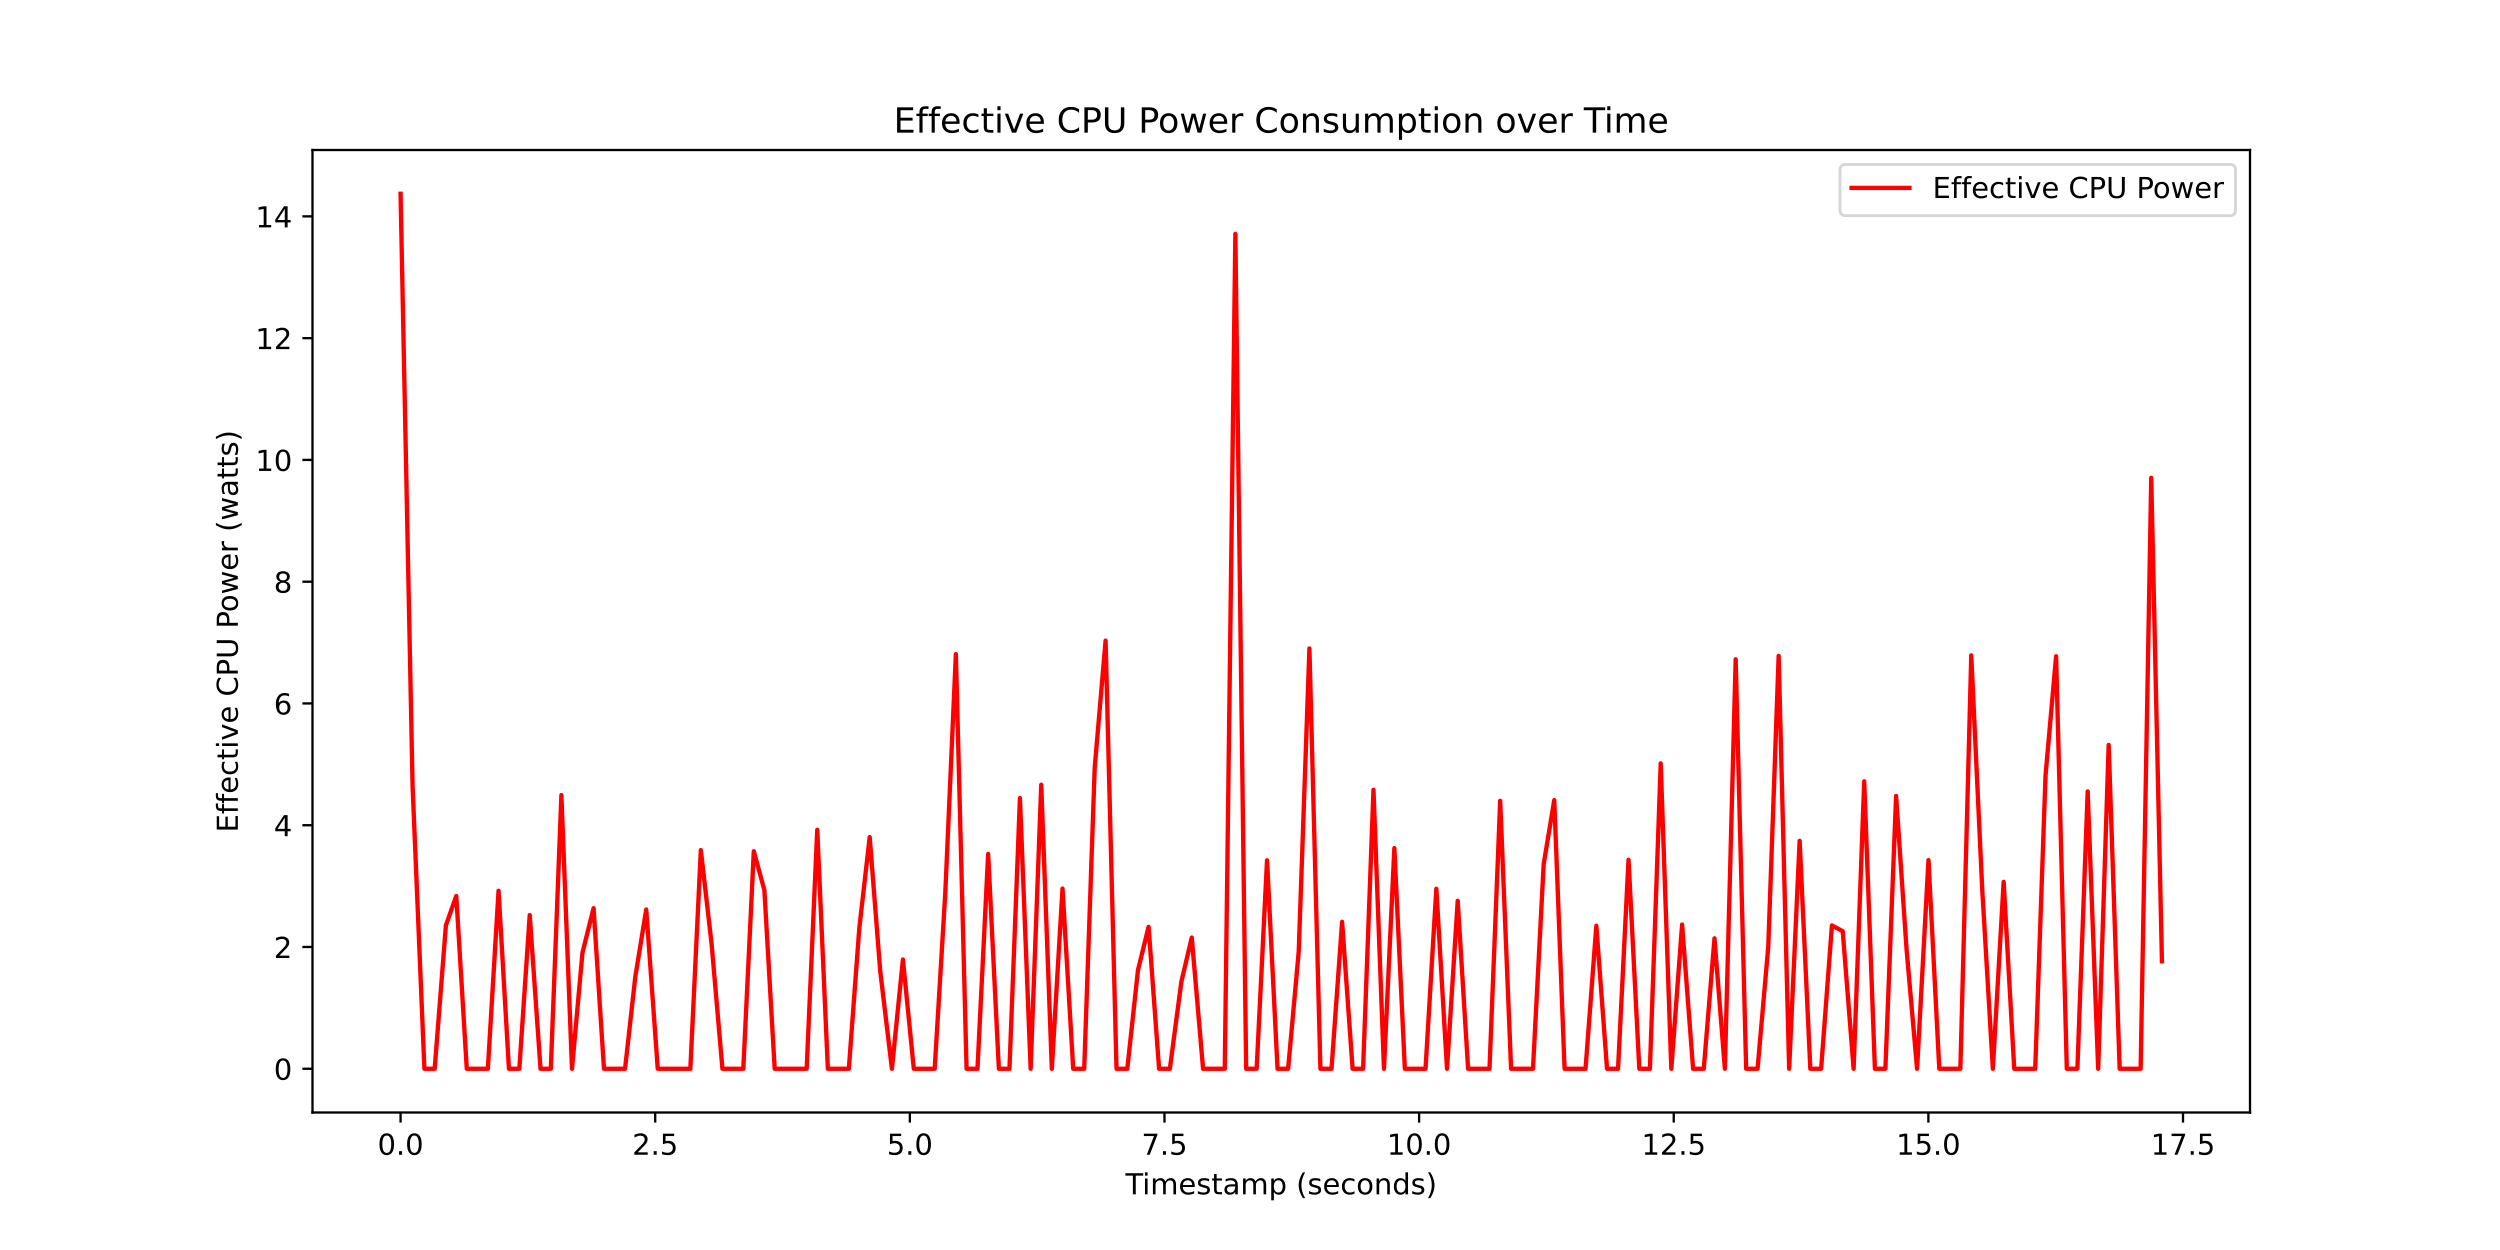
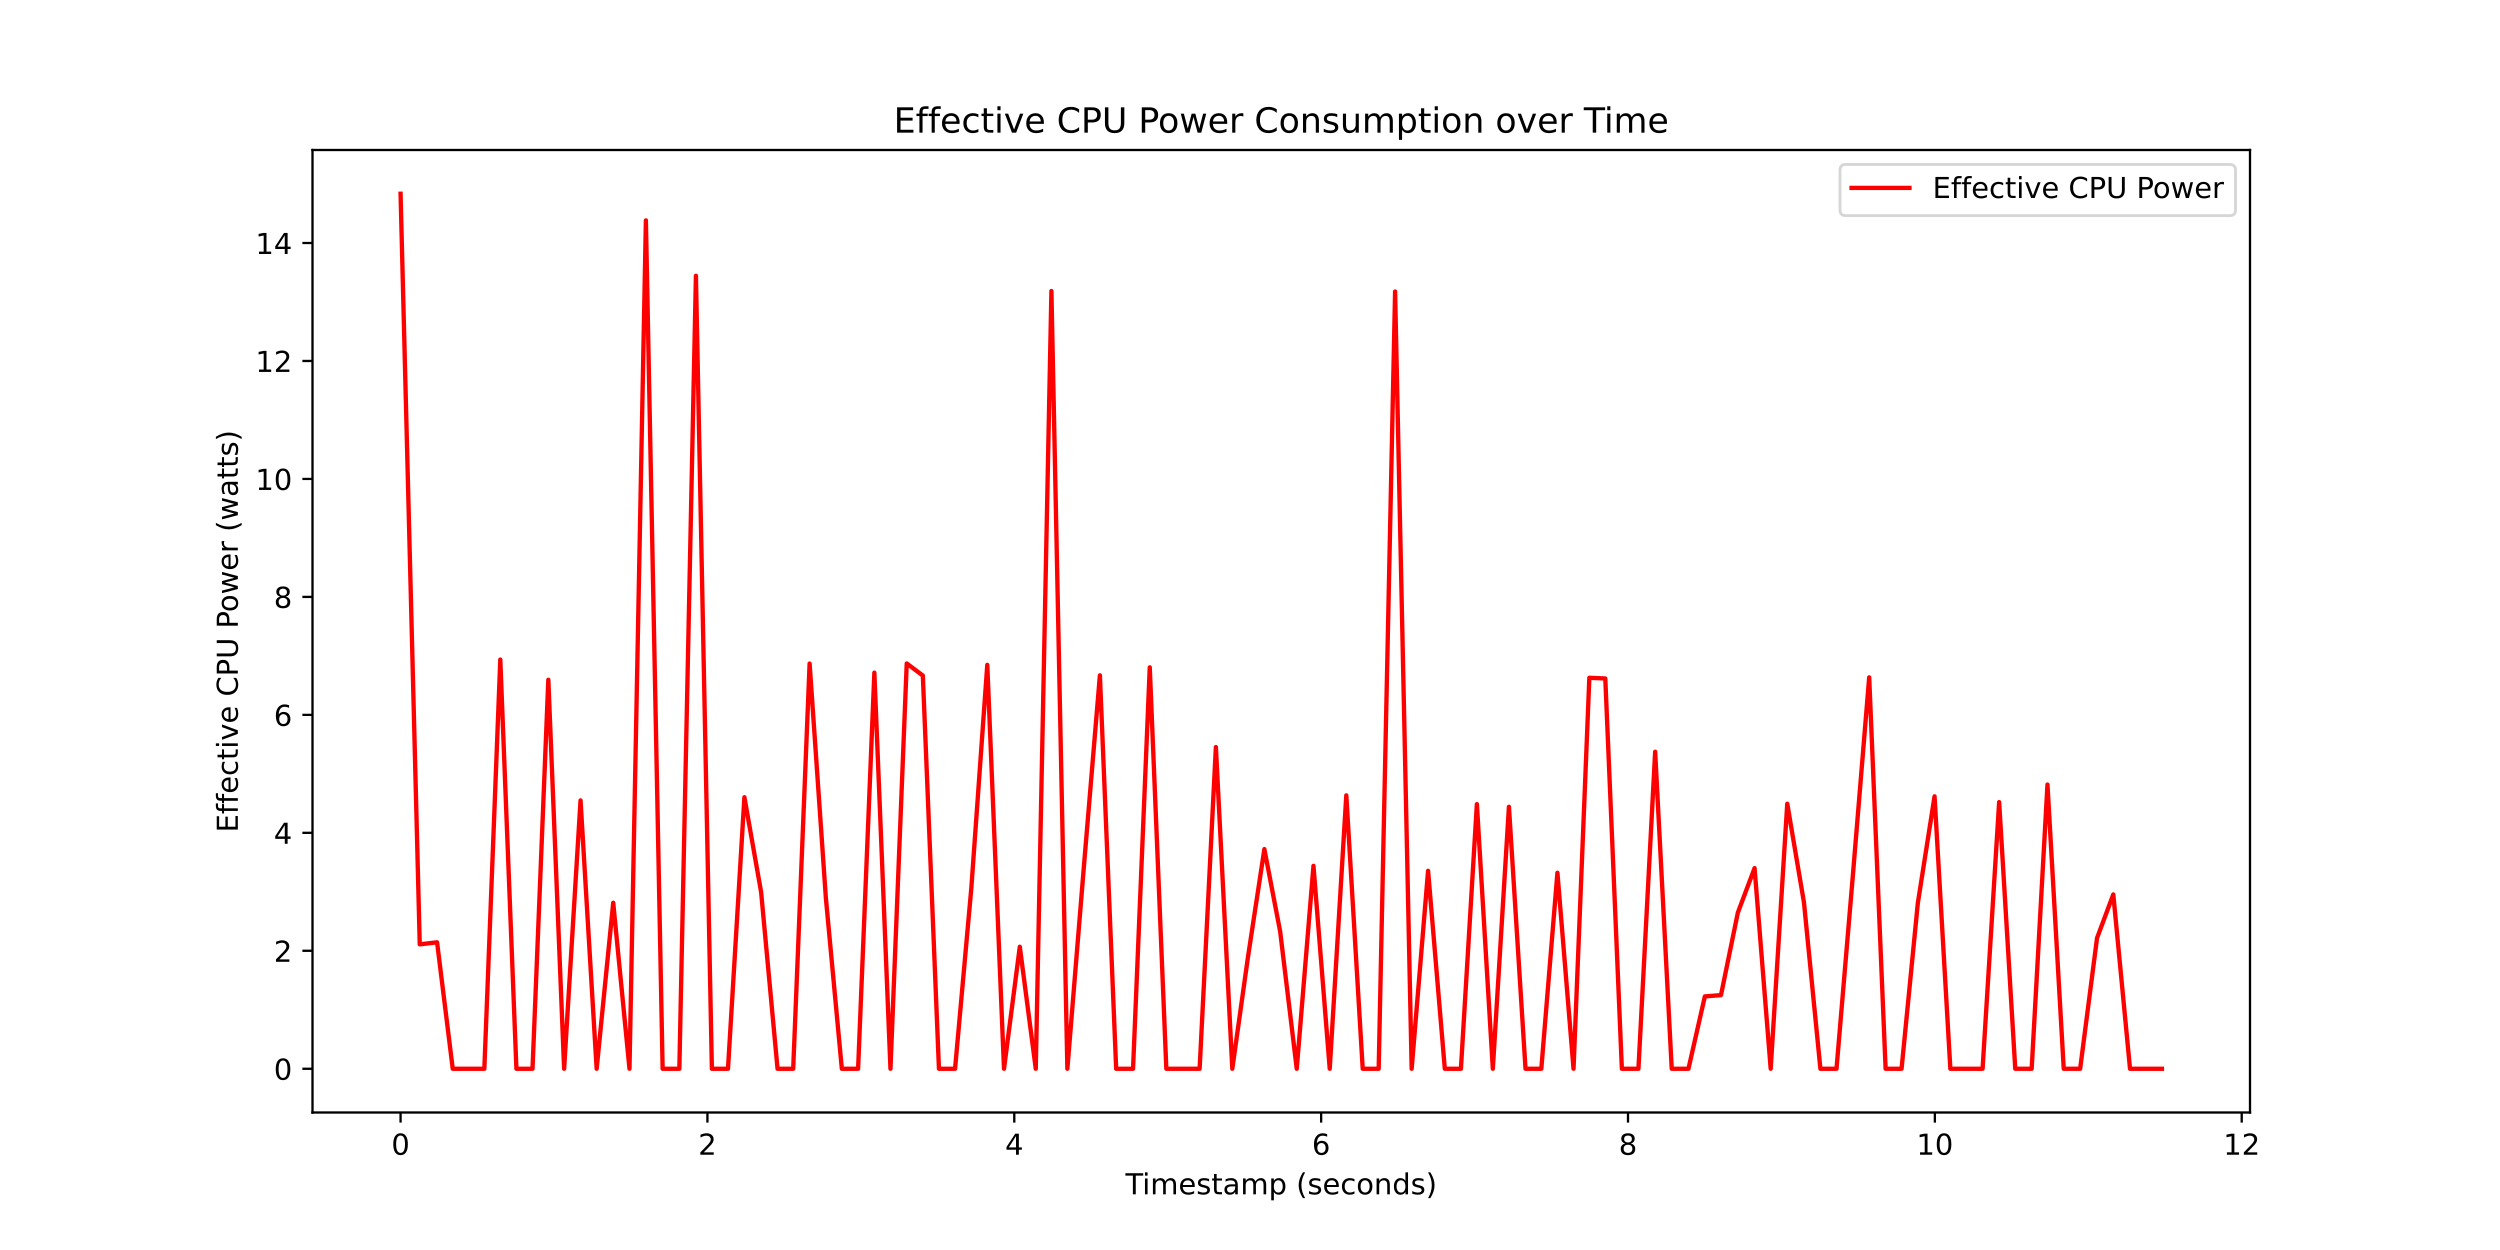
<svg xmlns="http://www.w3.org/2000/svg" xmlns:xlink="http://www.w3.org/1999/xlink" width="864pt" height="432pt" viewBox="0 0 864 432" version="1.1">
  <defs>
    <style type="text/css">*{stroke-linejoin: round; stroke-linecap: butt}</style>
  </defs>
  <g id="figure_1">
    <g id="patch_1">
      <path d="M 0 432  L 864 432  L 864 0  L 0 0  z " style="fill: #ffffff" />
    </g>
    <g id="axes_1">
      <g id="patch_2">
        <path d="M 108 384.48  L 777.6 384.48  L 777.6 51.84  L 108 51.84  z " style="fill: #ffffff" />
      </g>
      <g id="matplotlib.axis_1">
        <g id="xtick_1">
          <g id="line2d_1">
            <defs>
-               <path id="m47db7f6aa3" d="M 0 0  L 0 3.5  " style="stroke: #000000; stroke-width: 0.8" />
+               <path id="m5d34edf2f7" d="M 0 0  L 0 3.5  " style="stroke: #000000; stroke-width: 0.8" />
            </defs>
            <g>
-               <use xlink:href="#m47db7f6aa3" x="138.436" y="384.48" style="stroke: #000000; stroke-width: 0.8" />
+               <use xlink:href="#m5d34edf2f7" x="138.436" y="384.48" style="stroke: #000000; stroke-width: 0.8" />
            </g>
          </g>
          <g id="text_1">
-             <g transform="translate(130.4848 399.0784) scale(0.1 -0.1)">
+             <g transform="translate(135.2551 399.0784) scale(0.1 -0.1)">
              <defs>
                <path id="DejaVuSans-30" d="M 2034 4250  Q 1547 4250 1301 3770  Q 1056 3291 1056 2328  Q 1056 1369 1301 889  Q 1547 409 2034 409  Q 2525 409 2770 889  Q 3016 1369 3016 2328  Q 3016 3291 2770 3770  Q 2525 4250 2034 4250  z M 2034 4750  Q 2819 4750 3233 4129  Q 3647 3509 3647 2328  Q 3647 1150 3233 529  Q 2819 -91 2034 -91  Q 1250 -91 836 529  Q 422 1150 422 2328  Q 422 3509 836 4129  Q 1250 4750 2034 4750  z " transform="scale(0.015625)" />
-                 <path id="DejaVuSans-2e" d="M 684 794  L 1344 794  L 1344 0  L 684 0  L 684 794  z " transform="scale(0.015625)" />
              </defs>
              <use xlink:href="#DejaVuSans-30" />
-               <use xlink:href="#DejaVuSans-2e" x="63.623" />
-               <use xlink:href="#DejaVuSans-30" x="95.41" />
            </g>
          </g>
        </g>
        <g id="xtick_2">
          <g id="line2d_2">
            <g>
-               <use xlink:href="#m47db7f6aa3" x="226.438" y="384.48" style="stroke: #000000; stroke-width: 0.8" />
+               <use xlink:href="#m5d34edf2f7" x="244.486" y="384.48" style="stroke: #000000; stroke-width: 0.8" />
            </g>
          </g>
          <g id="text_2">
-             <g transform="translate(218.4868 399.0784) scale(0.1 -0.1)">
+             <g transform="translate(241.3052 399.0784) scale(0.1 -0.1)">
              <defs>
                <path id="DejaVuSans-32" d="M 1228 531  L 3431 531  L 3431 0  L 469 0  L 469 531  Q 828 903 1448 1529  Q 2069 2156 2228 2338  Q 2531 2678 2651 2914  Q 2772 3150 2772 3378  Q 2772 3750 2511 3984  Q 2250 4219 1831 4219  Q 1534 4219 1204 4116  Q 875 4013 500 3803  L 500 4441  Q 881 4594 1212 4672  Q 1544 4750 1819 4750  Q 2544 4750 2975 4387  Q 3406 4025 3406 3419  Q 3406 3131 3298 2873  Q 3191 2616 2906 2266  Q 2828 2175 2409 1742  Q 1991 1309 1228 531  z " transform="scale(0.015625)" />
-                 <path id="DejaVuSans-35" d="M 691 4666  L 3169 4666  L 3169 4134  L 1269 4134  L 1269 2991  Q 1406 3038 1543 3061  Q 1681 3084 1819 3084  Q 2600 3084 3056 2656  Q 3513 2228 3513 1497  Q 3513 744 3044 326  Q 2575 -91 1722 -91  Q 1428 -91 1123 -41  Q 819 9 494 109  L 494 744  Q 775 591 1075 516  Q 1375 441 1709 441  Q 2250 441 2565 725  Q 2881 1009 2881 1497  Q 2881 1984 2565 2268  Q 2250 2553 1709 2553  Q 1456 2553 1204 2497  Q 953 2441 691 2322  L 691 4666  z " transform="scale(0.015625)" />
              </defs>
              <use xlink:href="#DejaVuSans-32" />
-               <use xlink:href="#DejaVuSans-2e" x="63.623" />
-               <use xlink:href="#DejaVuSans-35" x="95.41" />
            </g>
          </g>
        </g>
        <g id="xtick_3">
          <g id="line2d_3">
            <g>
-               <use xlink:href="#m47db7f6aa3" x="314.44" y="384.48" style="stroke: #000000; stroke-width: 0.8" />
+               <use xlink:href="#m5d34edf2f7" x="350.536" y="384.48" style="stroke: #000000; stroke-width: 0.8" />
            </g>
          </g>
          <g id="text_3">
-             <g transform="translate(306.4888 399.0784) scale(0.1 -0.1)">
-               <use xlink:href="#DejaVuSans-35" />
-               <use xlink:href="#DejaVuSans-2e" x="63.623" />
-               <use xlink:href="#DejaVuSans-30" x="95.41" />
+             <g transform="translate(347.3552 399.0784) scale(0.1 -0.1)">
+               <defs>
+                 <path id="DejaVuSans-34" d="M 2419 4116  L 825 1625  L 2419 1625  L 2419 4116  z M 2253 4666  L 3047 4666  L 3047 1625  L 3713 1625  L 3713 1100  L 3047 1100  L 3047 0  L 2419 0  L 2419 1100  L 313 1100  L 313 1709  L 2253 4666  z " transform="scale(0.015625)" />
+               </defs>
+               <use xlink:href="#DejaVuSans-34" />
            </g>
          </g>
        </g>
        <g id="xtick_4">
          <g id="line2d_4">
            <g>
-               <use xlink:href="#m47db7f6aa3" x="402.442" y="384.48" style="stroke: #000000; stroke-width: 0.8" />
+               <use xlink:href="#m5d34edf2f7" x="456.587" y="384.48" style="stroke: #000000; stroke-width: 0.8" />
            </g>
          </g>
          <g id="text_4">
-             <g transform="translate(394.4907 399.0784) scale(0.1 -0.1)">
-               <defs>
-                 <path id="DejaVuSans-37" d="M 525 4666  L 3525 4666  L 3525 4397  L 1831 0  L 1172 0  L 2766 4134  L 525 4134  L 525 4666  z " transform="scale(0.015625)" />
-               </defs>
-               <use xlink:href="#DejaVuSans-37" />
-               <use xlink:href="#DejaVuSans-2e" x="63.623" />
-               <use xlink:href="#DejaVuSans-35" x="95.41" />
+             <g transform="translate(453.4053 399.0784) scale(0.1 -0.1)">
+               <defs>
+                 <path id="DejaVuSans-36" d="M 2113 2584  Q 1688 2584 1439 2293  Q 1191 2003 1191 1497  Q 1191 994 1439 701  Q 1688 409 2113 409  Q 2538 409 2786 701  Q 3034 994 3034 1497  Q 3034 2003 2786 2293  Q 2538 2584 2113 2584  z M 3366 4563  L 3366 3988  Q 3128 4100 2886 4159  Q 2644 4219 2406 4219  Q 1781 4219 1451 3797  Q 1122 3375 1075 2522  Q 1259 2794 1537 2939  Q 1816 3084 2150 3084  Q 2853 3084 3261 2657  Q 3669 2231 3669 1497  Q 3669 778 3244 343  Q 2819 -91 2113 -91  Q 1303 -91 875 529  Q 447 1150 447 2328  Q 447 3434 972 4092  Q 1497 4750 2381 4750  Q 2619 4750 2861 4703  Q 3103 4656 3366 4563  z " transform="scale(0.015625)" />
+               </defs>
+               <use xlink:href="#DejaVuSans-36" />
            </g>
          </g>
        </g>
        <g id="xtick_5">
          <g id="line2d_5">
            <g>
-               <use xlink:href="#m47db7f6aa3" x="490.444" y="384.48" style="stroke: #000000; stroke-width: 0.8" />
+               <use xlink:href="#m5d34edf2f7" x="562.637" y="384.48" style="stroke: #000000; stroke-width: 0.8" />
            </g>
          </g>
          <g id="text_5">
-             <g transform="translate(479.3115 399.0784) scale(0.1 -0.1)">
+             <g transform="translate(559.4553 399.0784) scale(0.1 -0.1)">
+               <defs>
+                 <path id="DejaVuSans-38" d="M 2034 2216  Q 1584 2216 1326 1975  Q 1069 1734 1069 1313  Q 1069 891 1326 650  Q 1584 409 2034 409  Q 2484 409 2743 651  Q 3003 894 3003 1313  Q 3003 1734 2745 1975  Q 2488 2216 2034 2216  z M 1403 2484  Q 997 2584 770 2862  Q 544 3141 544 3541  Q 544 4100 942 4425  Q 1341 4750 2034 4750  Q 2731 4750 3128 4425  Q 3525 4100 3525 3541  Q 3525 3141 3298 2862  Q 3072 2584 2669 2484  Q 3125 2378 3379 2068  Q 3634 1759 3634 1313  Q 3634 634 3220 271  Q 2806 -91 2034 -91  Q 1263 -91 848 271  Q 434 634 434 1313  Q 434 1759 690 2068  Q 947 2378 1403 2484  z M 1172 3481  Q 1172 3119 1398 2916  Q 1625 2713 2034 2713  Q 2441 2713 2670 2916  Q 2900 3119 2900 3481  Q 2900 3844 2670 4047  Q 2441 4250 2034 4250  Q 1625 4250 1398 4047  Q 1172 3844 1172 3481  z " transform="scale(0.015625)" />
+               </defs>
+               <use xlink:href="#DejaVuSans-38" />
+             </g>
+           </g>
+         </g>
+         <g id="xtick_6">
+           <g id="line2d_6">
+             <g>
+               <use xlink:href="#m5d34edf2f7" x="668.687" y="384.48" style="stroke: #000000; stroke-width: 0.8" />
+             </g>
+           </g>
+           <g id="text_6">
+             <g transform="translate(662.3241 399.0784) scale(0.1 -0.1)">
              <defs>
                <path id="DejaVuSans-31" d="M 794 531  L 1825 531  L 1825 4091  L 703 3866  L 703 4441  L 1819 4666  L 2450 4666  L 2450 531  L 3481 531  L 3481 0  L 794 0  L 794 531  z " transform="scale(0.015625)" />
              </defs>
              <use xlink:href="#DejaVuSans-31" />
              <use xlink:href="#DejaVuSans-30" x="63.623" />
-               <use xlink:href="#DejaVuSans-2e" x="127.246" />
-               <use xlink:href="#DejaVuSans-30" x="159.033" />
-             </g>
-           </g>
-         </g>
-         <g id="xtick_6">
-           <g id="line2d_6">
-             <g>
-               <use xlink:href="#m47db7f6aa3" x="578.446" y="384.48" style="stroke: #000000; stroke-width: 0.8" />
-             </g>
-           </g>
-           <g id="text_6">
-             <g transform="translate(567.3134 399.0784) scale(0.1 -0.1)">
+             </g>
+           </g>
+         </g>
+         <g id="xtick_7">
+           <g id="line2d_7">
+             <g>
+               <use xlink:href="#m5d34edf2f7" x="774.737" y="384.48" style="stroke: #000000; stroke-width: 0.8" />
+             </g>
+           </g>
+           <g id="text_7">
+             <g transform="translate(768.3741 399.0784) scale(0.1 -0.1)">
              <use xlink:href="#DejaVuSans-31" />
              <use xlink:href="#DejaVuSans-32" x="63.623" />
-               <use xlink:href="#DejaVuSans-2e" x="127.246" />
-               <use xlink:href="#DejaVuSans-35" x="159.033" />
-             </g>
-           </g>
-         </g>
-         <g id="xtick_7">
-           <g id="line2d_7">
-             <g>
-               <use xlink:href="#m47db7f6aa3" x="666.448" y="384.48" style="stroke: #000000; stroke-width: 0.8" />
-             </g>
-           </g>
-           <g id="text_7">
-             <g transform="translate(655.3154 399.0784) scale(0.1 -0.1)">
-               <use xlink:href="#DejaVuSans-31" />
-               <use xlink:href="#DejaVuSans-35" x="63.623" />
-               <use xlink:href="#DejaVuSans-2e" x="127.246" />
-               <use xlink:href="#DejaVuSans-30" x="159.033" />
-             </g>
-           </g>
-         </g>
-         <g id="xtick_8">
-           <g id="line2d_8">
-             <g>
-               <use xlink:href="#m47db7f6aa3" x="754.45" y="384.48" style="stroke: #000000; stroke-width: 0.8" />
-             </g>
-           </g>
-           <g id="text_8">
-             <g transform="translate(743.3174 399.0784) scale(0.1 -0.1)">
-               <use xlink:href="#DejaVuSans-31" />
-               <use xlink:href="#DejaVuSans-37" x="63.623" />
-               <use xlink:href="#DejaVuSans-2e" x="127.246" />
-               <use xlink:href="#DejaVuSans-35" x="159.033" />
-             </g>
-           </g>
-         </g>
-         <g id="text_9">
+             </g>
+           </g>
+         </g>
+         <g id="text_8">
          <g transform="translate(388.9648 412.7566) scale(0.1 -0.1)">
            <defs>
              <path id="DejaVuSans-54" d="M -19 4666  L 3928 4666  L 3928 4134  L 2272 4134  L 2272 0  L 1638 0  L 1638 4134  L -19 4134  L -19 4666  z " transform="scale(0.015625)" />
              <path id="DejaVuSans-69" d="M 603 3500  L 1178 3500  L 1178 0  L 603 0  L 603 3500  z M 603 4863  L 1178 4863  L 1178 4134  L 603 4134  L 603 4863  z " transform="scale(0.015625)" />
              <path id="DejaVuSans-6d" d="M 3328 2828  Q 3544 3216 3844 3400  Q 4144 3584 4550 3584  Q 5097 3584 5394 3201  Q 5691 2819 5691 2113  L 5691 0  L 5113 0  L 5113 2094  Q 5113 2597 4934 2840  Q 4756 3084 4391 3084  Q 3944 3084 3684 2787  Q 3425 2491 3425 1978  L 3425 0  L 2847 0  L 2847 2094  Q 2847 2600 2669 2842  Q 2491 3084 2119 3084  Q 1678 3084 1418 2786  Q 1159 2488 1159 1978  L 1159 0  L 581 0  L 581 3500  L 1159 3500  L 1159 2956  Q 1356 3278 1631 3431  Q 1906 3584 2284 3584  Q 2666 3584 2933 3390  Q 3200 3197 3328 2828  z " transform="scale(0.015625)" />
              <path id="DejaVuSans-65" d="M 3597 1894  L 3597 1613  L 953 1613  Q 991 1019 1311 708  Q 1631 397 2203 397  Q 2534 397 2845 478  Q 3156 559 3463 722  L 3463 178  Q 3153 47 2828 -22  Q 2503 -91 2169 -91  Q 1331 -91 842 396  Q 353 884 353 1716  Q 353 2575 817 3079  Q 1281 3584 2069 3584  Q 2775 3584 3186 3129  Q 3597 2675 3597 1894  z M 3022 2063  Q 3016 2534 2758 2815  Q 2500 3097 2075 3097  Q 1594 3097 1305 2825  Q 1016 2553 972 2059  L 3022 2063  z " transform="scale(0.015625)" />
              <path id="DejaVuSans-73" d="M 2834 3397  L 2834 2853  Q 2591 2978 2328 3040  Q 2066 3103 1784 3103  Q 1356 3103 1142 2972  Q 928 2841 928 2578  Q 928 2378 1081 2264  Q 1234 2150 1697 2047  L 1894 2003  Q 2506 1872 2764 1633  Q 3022 1394 3022 966  Q 3022 478 2636 193  Q 2250 -91 1575 -91  Q 1294 -91 989 -36  Q 684 19 347 128  L 347 722  Q 666 556 975 473  Q 1284 391 1588 391  Q 1994 391 2212 530  Q 2431 669 2431 922  Q 2431 1156 2273 1281  Q 2116 1406 1581 1522  L 1381 1569  Q 847 1681 609 1914  Q 372 2147 372 2553  Q 372 3047 722 3315  Q 1072 3584 1716 3584  Q 2034 3584 2315 3537  Q 2597 3491 2834 3397  z " transform="scale(0.015625)" />
              <path id="DejaVuSans-74" d="M 1172 4494  L 1172 3500  L 2356 3500  L 2356 3053  L 1172 3053  L 1172 1153  Q 1172 725 1289 603  Q 1406 481 1766 481  L 2356 481  L 2356 0  L 1766 0  Q 1100 0 847 248  Q 594 497 594 1153  L 594 3053  L 172 3053  L 172 3500  L 594 3500  L 594 4494  L 1172 4494  z " transform="scale(0.015625)" />
              <path id="DejaVuSans-61" d="M 2194 1759  Q 1497 1759 1228 1600  Q 959 1441 959 1056  Q 959 750 1161 570  Q 1363 391 1709 391  Q 2188 391 2477 730  Q 2766 1069 2766 1631  L 2766 1759  L 2194 1759  z M 3341 1997  L 3341 0  L 2766 0  L 2766 531  Q 2569 213 2275 61  Q 1981 -91 1556 -91  Q 1019 -91 701 211  Q 384 513 384 1019  Q 384 1609 779 1909  Q 1175 2209 1959 2209  L 2766 2209  L 2766 2266  Q 2766 2663 2505 2880  Q 2244 3097 1772 3097  Q 1472 3097 1187 3025  Q 903 2953 641 2809  L 641 3341  Q 956 3463 1253 3523  Q 1550 3584 1831 3584  Q 2591 3584 2966 3190  Q 3341 2797 3341 1997  z " transform="scale(0.015625)" />
              <path id="DejaVuSans-70" d="M 1159 525  L 1159 -1331  L 581 -1331  L 581 3500  L 1159 3500  L 1159 2969  Q 1341 3281 1617 3432  Q 1894 3584 2278 3584  Q 2916 3584 3314 3078  Q 3713 2572 3713 1747  Q 3713 922 3314 415  Q 2916 -91 2278 -91  Q 1894 -91 1617 61  Q 1341 213 1159 525  z M 3116 1747  Q 3116 2381 2855 2742  Q 2594 3103 2138 3103  Q 1681 3103 1420 2742  Q 1159 2381 1159 1747  Q 1159 1113 1420 752  Q 1681 391 2138 391  Q 2594 391 2855 752  Q 3116 1113 3116 1747  z " transform="scale(0.015625)" />
              <path id="DejaVuSans-20" transform="scale(0.015625)" />
              <path id="DejaVuSans-28" d="M 1984 4856  Q 1566 4138 1362 3434  Q 1159 2731 1159 2009  Q 1159 1288 1364 580  Q 1569 -128 1984 -844  L 1484 -844  Q 1016 -109 783 600  Q 550 1309 550 2009  Q 550 2706 781 3412  Q 1013 4119 1484 4856  L 1984 4856  z " transform="scale(0.015625)" />
              <path id="DejaVuSans-63" d="M 3122 3366  L 3122 2828  Q 2878 2963 2633 3030  Q 2388 3097 2138 3097  Q 1578 3097 1268 2742  Q 959 2388 959 1747  Q 959 1106 1268 751  Q 1578 397 2138 397  Q 2388 397 2633 464  Q 2878 531 3122 666  L 3122 134  Q 2881 22 2623 -34  Q 2366 -91 2075 -91  Q 1284 -91 818 406  Q 353 903 353 1747  Q 353 2603 823 3093  Q 1294 3584 2113 3584  Q 2378 3584 2631 3529  Q 2884 3475 3122 3366  z " transform="scale(0.015625)" />
              <path id="DejaVuSans-6f" d="M 1959 3097  Q 1497 3097 1228 2736  Q 959 2375 959 1747  Q 959 1119 1226 758  Q 1494 397 1959 397  Q 2419 397 2687 759  Q 2956 1122 2956 1747  Q 2956 2369 2687 2733  Q 2419 3097 1959 3097  z M 1959 3584  Q 2709 3584 3137 3096  Q 3566 2609 3566 1747  Q 3566 888 3137 398  Q 2709 -91 1959 -91  Q 1206 -91 779 398  Q 353 888 353 1747  Q 353 2609 779 3096  Q 1206 3584 1959 3584  z " transform="scale(0.015625)" />
              <path id="DejaVuSans-6e" d="M 3513 2113  L 3513 0  L 2938 0  L 2938 2094  Q 2938 2591 2744 2837  Q 2550 3084 2163 3084  Q 1697 3084 1428 2787  Q 1159 2491 1159 1978  L 1159 0  L 581 0  L 581 3500  L 1159 3500  L 1159 2956  Q 1366 3272 1645 3428  Q 1925 3584 2291 3584  Q 2894 3584 3203 3211  Q 3513 2838 3513 2113  z " transform="scale(0.015625)" />
              <path id="DejaVuSans-64" d="M 2906 2969  L 2906 4863  L 3481 4863  L 3481 0  L 2906 0  L 2906 525  Q 2725 213 2448 61  Q 2172 -91 1784 -91  Q 1150 -91 751 415  Q 353 922 353 1747  Q 353 2572 751 3078  Q 1150 3584 1784 3584  Q 2172 3584 2448 3432  Q 2725 3281 2906 2969  z M 947 1747  Q 947 1113 1208 752  Q 1469 391 1925 391  Q 2381 391 2643 752  Q 2906 1113 2906 1747  Q 2906 2381 2643 2742  Q 2381 3103 1925 3103  Q 1469 3103 1208 2742  Q 947 2381 947 1747  z " transform="scale(0.015625)" />
              <path id="DejaVuSans-29" d="M 513 4856  L 1013 4856  Q 1481 4119 1714 3412  Q 1947 2706 1947 2009  Q 1947 1309 1714 600  Q 1481 -109 1013 -844  L 513 -844  Q 928 -128 1133 580  Q 1338 1288 1338 2009  Q 1338 2731 1133 3434  Q 928 4138 513 4856  z " transform="scale(0.015625)" />
            </defs>
            <use xlink:href="#DejaVuSans-54" />
            <use xlink:href="#DejaVuSans-69" x="57.959" />
            <use xlink:href="#DejaVuSans-6d" x="85.742" />
            <use xlink:href="#DejaVuSans-65" x="183.154" />
            <use xlink:href="#DejaVuSans-73" x="244.678" />
            <use xlink:href="#DejaVuSans-74" x="296.777" />
            <use xlink:href="#DejaVuSans-61" x="335.986" />
            <use xlink:href="#DejaVuSans-6d" x="397.266" />
            <use xlink:href="#DejaVuSans-70" x="494.678" />
            <use xlink:href="#DejaVuSans-20" x="558.154" />
            <use xlink:href="#DejaVuSans-28" x="589.941" />
            <use xlink:href="#DejaVuSans-73" x="628.955" />
            <use xlink:href="#DejaVuSans-65" x="681.055" />
            <use xlink:href="#DejaVuSans-63" x="742.578" />
            <use xlink:href="#DejaVuSans-6f" x="797.559" />
            <use xlink:href="#DejaVuSans-6e" x="858.74" />
            <use xlink:href="#DejaVuSans-64" x="922.119" />
            <use xlink:href="#DejaVuSans-73" x="985.596" />
            <use xlink:href="#DejaVuSans-29" x="1037.695" />
          </g>
        </g>
      </g>
      <g id="matplotlib.axis_2">
        <g id="ytick_1">
-           <g id="line2d_9">
+           <g id="line2d_8">
            <defs>
-               <path id="m564cfe97f4" d="M 0 0  L -3.5 0  " style="stroke: #000000; stroke-width: 0.8" />
+               <path id="m0825462bb0" d="M 0 0  L -3.5 0  " style="stroke: #000000; stroke-width: 0.8" />
            </defs>
            <g>
-               <use xlink:href="#m564cfe97f4" x="108" y="369.36" style="stroke: #000000; stroke-width: 0.8" />
-             </g>
-           </g>
-           <g id="text_10">
+               <use xlink:href="#m0825462bb0" x="108" y="369.36" style="stroke: #000000; stroke-width: 0.8" />
+             </g>
+           </g>
+           <g id="text_9">
            <g transform="translate(94.6375 373.1592) scale(0.1 -0.1)">
              <use xlink:href="#DejaVuSans-30" />
            </g>
          </g>
        </g>
        <g id="ytick_2">
+           <g id="line2d_9">
+             <g>
+               <use xlink:href="#m0825462bb0" x="108" y="328.592" style="stroke: #000000; stroke-width: 0.8" />
+             </g>
+           </g>
+           <g id="text_10">
+             <g transform="translate(94.6375 332.3912) scale(0.1 -0.1)">
+               <use xlink:href="#DejaVuSans-32" />
+             </g>
+           </g>
+         </g>
+         <g id="ytick_3">
          <g id="line2d_10">
            <g>
-               <use xlink:href="#m564cfe97f4" x="108" y="327.277" style="stroke: #000000; stroke-width: 0.8" />
+               <use xlink:href="#m0825462bb0" x="108" y="287.824" style="stroke: #000000; stroke-width: 0.8" />
            </g>
          </g>
          <g id="text_11">
-             <g transform="translate(94.6375 331.0765) scale(0.1 -0.1)">
-               <use xlink:href="#DejaVuSans-32" />
-             </g>
-           </g>
-         </g>
-         <g id="ytick_3">
+             <g transform="translate(94.6375 291.6232) scale(0.1 -0.1)">
+               <use xlink:href="#DejaVuSans-34" />
+             </g>
+           </g>
+         </g>
+         <g id="ytick_4">
          <g id="line2d_11">
            <g>
-               <use xlink:href="#m564cfe97f4" x="108" y="285.195" style="stroke: #000000; stroke-width: 0.8" />
+               <use xlink:href="#m0825462bb0" x="108" y="247.056" style="stroke: #000000; stroke-width: 0.8" />
            </g>
          </g>
          <g id="text_12">
-             <g transform="translate(94.6375 288.9938) scale(0.1 -0.1)">
-               <defs>
-                 <path id="DejaVuSans-34" d="M 2419 4116  L 825 1625  L 2419 1625  L 2419 4116  z M 2253 4666  L 3047 4666  L 3047 1625  L 3713 1625  L 3713 1100  L 3047 1100  L 3047 0  L 2419 0  L 2419 1100  L 313 1100  L 313 1709  L 2253 4666  z " transform="scale(0.015625)" />
-               </defs>
-               <use xlink:href="#DejaVuSans-34" />
-             </g>
-           </g>
-         </g>
-         <g id="ytick_4">
+             <g transform="translate(94.6375 250.8553) scale(0.1 -0.1)">
+               <use xlink:href="#DejaVuSans-36" />
+             </g>
+           </g>
+         </g>
+         <g id="ytick_5">
          <g id="line2d_12">
            <g>
-               <use xlink:href="#m564cfe97f4" x="108" y="243.112" style="stroke: #000000; stroke-width: 0.8" />
+               <use xlink:href="#m0825462bb0" x="108" y="206.288" style="stroke: #000000; stroke-width: 0.8" />
            </g>
          </g>
          <g id="text_13">
-             <g transform="translate(94.6375 246.9111) scale(0.1 -0.1)">
-               <defs>
-                 <path id="DejaVuSans-36" d="M 2113 2584  Q 1688 2584 1439 2293  Q 1191 2003 1191 1497  Q 1191 994 1439 701  Q 1688 409 2113 409  Q 2538 409 2786 701  Q 3034 994 3034 1497  Q 3034 2003 2786 2293  Q 2538 2584 2113 2584  z M 3366 4563  L 3366 3988  Q 3128 4100 2886 4159  Q 2644 4219 2406 4219  Q 1781 4219 1451 3797  Q 1122 3375 1075 2522  Q 1259 2794 1537 2939  Q 1816 3084 2150 3084  Q 2853 3084 3261 2657  Q 3669 2231 3669 1497  Q 3669 778 3244 343  Q 2819 -91 2113 -91  Q 1303 -91 875 529  Q 447 1150 447 2328  Q 447 3434 972 4092  Q 1497 4750 2381 4750  Q 2619 4750 2861 4703  Q 3103 4656 3366 4563  z " transform="scale(0.015625)" />
-               </defs>
-               <use xlink:href="#DejaVuSans-36" />
-             </g>
-           </g>
-         </g>
-         <g id="ytick_5">
+             <g transform="translate(94.6375 210.0873) scale(0.1 -0.1)">
+               <use xlink:href="#DejaVuSans-38" />
+             </g>
+           </g>
+         </g>
+         <g id="ytick_6">
          <g id="line2d_13">
            <g>
-               <use xlink:href="#m564cfe97f4" x="108" y="201.029" style="stroke: #000000; stroke-width: 0.8" />
+               <use xlink:href="#m0825462bb0" x="108" y="165.52" style="stroke: #000000; stroke-width: 0.8" />
            </g>
          </g>
          <g id="text_14">
-             <g transform="translate(94.6375 204.8284) scale(0.1 -0.1)">
-               <defs>
-                 <path id="DejaVuSans-38" d="M 2034 2216  Q 1584 2216 1326 1975  Q 1069 1734 1069 1313  Q 1069 891 1326 650  Q 1584 409 2034 409  Q 2484 409 2743 651  Q 3003 894 3003 1313  Q 3003 1734 2745 1975  Q 2488 2216 2034 2216  z M 1403 2484  Q 997 2584 770 2862  Q 544 3141 544 3541  Q 544 4100 942 4425  Q 1341 4750 2034 4750  Q 2731 4750 3128 4425  Q 3525 4100 3525 3541  Q 3525 3141 3298 2862  Q 3072 2584 2669 2484  Q 3125 2378 3379 2068  Q 3634 1759 3634 1313  Q 3634 634 3220 271  Q 2806 -91 2034 -91  Q 1263 -91 848 271  Q 434 634 434 1313  Q 434 1759 690 2068  Q 947 2378 1403 2484  z M 1172 3481  Q 1172 3119 1398 2916  Q 1625 2713 2034 2713  Q 2441 2713 2670 2916  Q 2900 3119 2900 3481  Q 2900 3844 2670 4047  Q 2441 4250 2034 4250  Q 1625 4250 1398 4047  Q 1172 3844 1172 3481  z " transform="scale(0.015625)" />
-               </defs>
-               <use xlink:href="#DejaVuSans-38" />
-             </g>
-           </g>
-         </g>
-         <g id="ytick_6">
-           <g id="line2d_14">
-             <g>
-               <use xlink:href="#m564cfe97f4" x="108" y="158.946" style="stroke: #000000; stroke-width: 0.8" />
-             </g>
-           </g>
-           <g id="text_15">
-             <g transform="translate(88.275 162.7456) scale(0.1 -0.1)">
+             <g transform="translate(88.275 169.3193) scale(0.1 -0.1)">
              <use xlink:href="#DejaVuSans-31" />
              <use xlink:href="#DejaVuSans-30" x="63.623" />
            </g>
          </g>
        </g>
        <g id="ytick_7">
-           <g id="line2d_15">
-             <g>
-               <use xlink:href="#m564cfe97f4" x="108" y="116.864" style="stroke: #000000; stroke-width: 0.8" />
-             </g>
-           </g>
-           <g id="text_16">
-             <g transform="translate(88.275 120.6629) scale(0.1 -0.1)">
+           <g id="line2d_14">
+             <g>
+               <use xlink:href="#m0825462bb0" x="108" y="124.752" style="stroke: #000000; stroke-width: 0.8" />
+             </g>
+           </g>
+           <g id="text_15">
+             <g transform="translate(88.275 128.5513) scale(0.1 -0.1)">
              <use xlink:href="#DejaVuSans-31" />
              <use xlink:href="#DejaVuSans-32" x="63.623" />
            </g>
          </g>
        </g>
        <g id="ytick_8">
-           <g id="line2d_16">
-             <g>
-               <use xlink:href="#m564cfe97f4" x="108" y="74.781" style="stroke: #000000; stroke-width: 0.8" />
-             </g>
-           </g>
-           <g id="text_17">
-             <g transform="translate(88.275 78.58022) scale(0.1 -0.1)">
+           <g id="line2d_15">
+             <g>
+               <use xlink:href="#m0825462bb0" x="108" y="83.984" style="stroke: #000000; stroke-width: 0.8" />
+             </g>
+           </g>
+           <g id="text_16">
+             <g transform="translate(88.275 87.7833) scale(0.1 -0.1)">
              <use xlink:href="#DejaVuSans-31" />
              <use xlink:href="#DejaVuSans-34" x="63.623" />
            </g>
          </g>
        </g>
-         <g id="text_18">
+         <g id="text_17">
          <g transform="translate(82.19531 287.6772) rotate(-90) scale(0.1 -0.1)">
            <defs>
              <path id="DejaVuSans-45" d="M 628 4666  L 3578 4666  L 3578 4134  L 1259 4134  L 1259 2753  L 3481 2753  L 3481 2222  L 1259 2222  L 1259 531  L 3634 531  L 3634 0  L 628 0  L 628 4666  z " transform="scale(0.015625)" />
              <path id="DejaVuSans-66" d="M 2375 4863  L 2375 4384  L 1825 4384  Q 1516 4384 1395 4259  Q 1275 4134 1275 3809  L 1275 3500  L 2222 3500  L 2222 3053  L 1275 3053  L 1275 0  L 697 0  L 697 3053  L 147 3053  L 147 3500  L 697 3500  L 697 3744  Q 697 4328 969 4595  Q 1241 4863 1831 4863  L 2375 4863  z " transform="scale(0.015625)" />
              <path id="DejaVuSans-76" d="M 191 3500  L 800 3500  L 1894 563  L 2988 3500  L 3597 3500  L 2284 0  L 1503 0  L 191 3500  z " transform="scale(0.015625)" />
              <path id="DejaVuSans-43" d="M 4122 4306  L 4122 3641  Q 3803 3938 3442 4084  Q 3081 4231 2675 4231  Q 1875 4231 1450 3742  Q 1025 3253 1025 2328  Q 1025 1406 1450 917  Q 1875 428 2675 428  Q 3081 428 3442 575  Q 3803 722 4122 1019  L 4122 359  Q 3791 134 3420 21  Q 3050 -91 2638 -91  Q 1578 -91 968 557  Q 359 1206 359 2328  Q 359 3453 968 4101  Q 1578 4750 2638 4750  Q 3056 4750 3426 4639  Q 3797 4528 4122 4306  z " transform="scale(0.015625)" />
              <path id="DejaVuSans-50" d="M 1259 4147  L 1259 2394  L 2053 2394  Q 2494 2394 2734 2622  Q 2975 2850 2975 3272  Q 2975 3691 2734 3919  Q 2494 4147 2053 4147  L 1259 4147  z M 628 4666  L 2053 4666  Q 2838 4666 3239 4311  Q 3641 3956 3641 3272  Q 3641 2581 3239 2228  Q 2838 1875 2053 1875  L 1259 1875  L 1259 0  L 628 0  L 628 4666  z " transform="scale(0.015625)" />
              <path id="DejaVuSans-55" d="M 556 4666  L 1191 4666  L 1191 1831  Q 1191 1081 1462 751  Q 1734 422 2344 422  Q 2950 422 3222 751  Q 3494 1081 3494 1831  L 3494 4666  L 4128 4666  L 4128 1753  Q 4128 841 3676 375  Q 3225 -91 2344 -91  Q 1459 -91 1007 375  Q 556 841 556 1753  L 556 4666  z " transform="scale(0.015625)" />
              <path id="DejaVuSans-77" d="M 269 3500  L 844 3500  L 1563 769  L 2278 3500  L 2956 3500  L 3675 769  L 4391 3500  L 4966 3500  L 4050 0  L 3372 0  L 2619 2869  L 1863 0  L 1184 0  L 269 3500  z " transform="scale(0.015625)" />
              <path id="DejaVuSans-72" d="M 2631 2963  Q 2534 3019 2420 3045  Q 2306 3072 2169 3072  Q 1681 3072 1420 2755  Q 1159 2438 1159 1844  L 1159 0  L 581 0  L 581 3500  L 1159 3500  L 1159 2956  Q 1341 3275 1631 3429  Q 1922 3584 2338 3584  Q 2397 3584 2469 3576  Q 2541 3569 2628 3553  L 2631 2963  z " transform="scale(0.015625)" />
            </defs>
            <use xlink:href="#DejaVuSans-45" />
            <use xlink:href="#DejaVuSans-66" x="63.184" />
            <use xlink:href="#DejaVuSans-66" x="98.389" />
            <use xlink:href="#DejaVuSans-65" x="133.594" />
            <use xlink:href="#DejaVuSans-63" x="195.117" />
            <use xlink:href="#DejaVuSans-74" x="250.098" />
            <use xlink:href="#DejaVuSans-69" x="289.307" />
            <use xlink:href="#DejaVuSans-76" x="317.09" />
            <use xlink:href="#DejaVuSans-65" x="376.27" />
            <use xlink:href="#DejaVuSans-20" x="437.793" />
            <use xlink:href="#DejaVuSans-43" x="469.58" />
            <use xlink:href="#DejaVuSans-50" x="539.404" />
            <use xlink:href="#DejaVuSans-55" x="599.707" />
            <use xlink:href="#DejaVuSans-20" x="672.9" />
            <use xlink:href="#DejaVuSans-50" x="704.688" />
            <use xlink:href="#DejaVuSans-6f" x="761.365" />
            <use xlink:href="#DejaVuSans-77" x="822.547" />
            <use xlink:href="#DejaVuSans-65" x="904.334" />
            <use xlink:href="#DejaVuSans-72" x="965.857" />
            <use xlink:href="#DejaVuSans-20" x="1006.971" />
            <use xlink:href="#DejaVuSans-28" x="1038.758" />
            <use xlink:href="#DejaVuSans-77" x="1077.771" />
            <use xlink:href="#DejaVuSans-61" x="1159.559" />
            <use xlink:href="#DejaVuSans-74" x="1220.838" />
            <use xlink:href="#DejaVuSans-74" x="1260.047" />
            <use xlink:href="#DejaVuSans-73" x="1299.256" />
            <use xlink:href="#DejaVuSans-29" x="1351.355" />
          </g>
        </g>
      </g>
-       <g id="line2d_17">
-         <path d="M 138.436 66.96  L 142.59 271.741  L 146.673 369.36  L 150.229 369.36  L 154.101 319.784  L 157.691 309.667  L 161.317 369.36  L 168.603 369.36  L 172.3 307.848  L 175.89 369.36  L 179.48 369.36  L 183.071 316.248  L 186.802 369.36  L 190.358 369.36  L 194.018 274.783  L 197.679 369.36  L 201.305 329.221  L 205.142 313.863  L 208.732 369.36  L 216.019 369.36  L 219.574 337.486  L 223.341 314.326  L 227.318 369.36  L 238.583 369.36  L 242.208 293.785  L 245.94 326.345  L 249.671 369.36  L 256.887 369.36  L 260.513 294.181  L 264.174 307.654  L 267.729 369.36  L 278.782 369.36  L 282.443 286.77  L 286.104 369.36  L 293.355 369.36  L 296.981 320.694  L 300.571 289.311  L 304.197 335.519  L 308.245 369.36  L 312.047 331.601  L 315.813 369.36  L 323.029 369.36  L 326.69 308.652  L 330.351 226.048  L 334.047 369.36  L 337.814 369.36  L 341.51 295.139  L 345.206 369.36  L 348.867 369.36  L 352.492 275.801  L 356.188 369.36  L 359.849 271.206  L 363.51 369.36  L 367.206 307.092  L 370.902 369.36  L 374.704 369.36  L 378.33 265.333  L 382.096 221.4  L 385.863 369.36  L 389.594 369.36  L 393.29 335.243  L 396.951 320.321  L 400.577 369.36  L 404.308 369.36  L 408.286 339.243  L 411.876 324.014  L 415.783 369.36  L 423.281 369.36  L 426.942 80.846  L 430.673 369.36  L 434.299 369.36  L 437.889 297.334  L 441.515 369.36  L 445.176 369.36  L 448.837 328.893  L 452.533 224.104  L 456.335 369.36  L 460.172 369.36  L 463.832 318.583  L 467.458 369.36  L 471.084 369.36  L 474.674 272.954  L 478.3 369.36  L 481.89 293.11  L 485.516 369.36  L 492.662 369.36  L 496.393 307.153  L 500.089 369.36  L 503.785 311.321  L 507.376 369.36  L 514.768 369.36  L 518.464 276.761  L 522.231 369.36  L 529.799 369.36  L 533.495 298.652  L 537.156 276.508  L 540.711 369.36  L 547.962 369.36  L 551.694 319.947  L 555.39 369.36  L 559.191 369.36  L 562.817 297.164  L 566.548 369.36  L 570.209 369.36  L 573.941 263.815  L 577.601 369.36  L 581.333 319.532  L 585.134 369.36  L 588.83 369.36  L 592.527 324.291  L 596.117 369.36  L 599.848 227.843  L 603.474 369.36  L 607.416 369.36  L 611.113 327.209  L 614.703 226.669  L 618.329 369.36  L 621.954 290.592  L 625.651 369.36  L 629.382 369.36  L 633.113 319.825  L 636.844 321.832  L 640.611 369.36  L 644.272 270.021  L 647.968 369.36  L 651.593 369.36  L 655.29 275.084  L 658.915 328.145  L 662.541 369.36  L 666.483 297.247  L 670.215 369.36  L 677.501 369.36  L 681.268 226.489  L 685.069 307.53  L 688.73 369.36  L 692.462 304.786  L 696.122 369.36  L 703.374 369.36  L 706.929 268.096  L 710.59 226.795  L 714.286 369.36  L 717.947 369.36  L 721.502 273.512  L 725.128 369.36  L 728.754 257.446  L 732.555 369.36  L 739.807 369.36  L 743.468 165.136  L 747.164 332.198  L 747.164 332.198  " clip-path="url(#p2263b4bc86)" style="fill: none; stroke: #ff0000; stroke-width: 1.5; stroke-linecap: square" />
+       <g id="line2d_16">
+         <path d="M 138.436 66.96  L 145.064 326.365  L 151.056 325.661  L 156.465 369.36  L 161.873 369.36  L 167.388 369.36  L 172.903 227.947  L 178.47 369.36  L 184.038 369.36  L 189.499 234.927  L 194.961 369.36  L 200.635 276.633  L 206.202 369.36  L 211.929 311.996  L 217.55 369.36  L 223.223 76.174  L 229.003 369.36  L 234.783 369.36  L 240.51 95.316  L 246.024 369.36  L 251.592 369.36  L 257.265 275.528  L 263.045 308.331  L 268.719 369.36  L 274.127 369.36  L 279.801 229.331  L 285.422 310.395  L 290.936 369.36  L 296.557 369.36  L 302.178 232.47  L 307.745 369.36  L 313.366 229.289  L 318.934 233.477  L 324.501 369.36  L 330.069 369.36  L 335.689 306.921  L 341.204 229.777  L 346.984 369.36  L 352.445 327.2  L 357.96 369.36  L 363.369 100.565  L 368.883 369.36  L 374.504 300.53  L 380.124 233.391  L 385.745 369.36  L 391.578 369.36  L 397.358 230.633  L 403.084 369.36  L 408.758 369.36  L 414.591 369.36  L 420.211 258.19  L 425.885 369.36  L 431.294 330.775  L 436.967 293.447  L 442.429 321.957  L 448.156 369.36  L 453.935 299.24  L 459.556 369.36  L 465.283 274.873  L 470.956 369.36  L 476.471 369.36  L 482.145 100.754  L 487.871 369.36  L 493.545 300.956  L 499.325 369.36  L 504.892 369.36  L 510.407 277.909  L 515.922 369.36  L 521.489 278.823  L 527.216 369.36  L 532.677 369.36  L 538.245 301.629  L 543.813 369.36  L 549.274 234.244  L 554.789 234.479  L 560.516 369.36  L 566.242 369.36  L 572.022 259.812  L 577.749 369.36  L 583.528 369.36  L 589.202 344.357  L 594.77 343.914  L 600.602 315.405  L 606.382 300.022  L 611.95 369.36  L 617.677 277.771  L 623.456 311.927  L 629.13 369.36  L 634.698 369.36  L 640.424 301.638  L 645.992 234.099  L 651.666 369.36  L 657.18 369.36  L 662.801 312.118  L 668.581 275.222  L 674.042 369.36  L 679.716 369.36  L 685.177 369.36  L 690.904 277.211  L 696.472 369.36  L 702.145 369.36  L 707.607 271.143  L 713.228 369.36  L 718.901 369.36  L 724.734 324.196  L 730.355 309.12  L 736.134 369.36  L 741.649 369.36  L 747.164 369.36  " clip-path="url(#p23af6c13e4)" style="fill: none; stroke: #ff0000; stroke-width: 1.5; stroke-linecap: square" />
      </g>
      <g id="patch_3">
        <path d="M 108 384.48  L 108 51.84  " style="fill: none; stroke: #000000; stroke-width: 0.8; stroke-linejoin: miter; stroke-linecap: square" />
      </g>
      <g id="patch_4">
        <path d="M 777.6 384.48  L 777.6 51.84  " style="fill: none; stroke: #000000; stroke-width: 0.8; stroke-linejoin: miter; stroke-linecap: square" />
      </g>
      <g id="patch_5">
        <path d="M 108 384.48  L 777.6 384.48  " style="fill: none; stroke: #000000; stroke-width: 0.8; stroke-linejoin: miter; stroke-linecap: square" />
      </g>
      <g id="patch_6">
        <path d="M 108 51.84  L 777.6 51.84  " style="fill: none; stroke: #000000; stroke-width: 0.8; stroke-linejoin: miter; stroke-linecap: square" />
      </g>
-       <g id="text_19">
+       <g id="text_18">
        <g transform="translate(308.8622 45.84) scale(0.12 -0.12)">
          <defs>
            <path id="DejaVuSans-75" d="M 544 1381  L 544 3500  L 1119 3500  L 1119 1403  Q 1119 906 1312 657  Q 1506 409 1894 409  Q 2359 409 2629 706  Q 2900 1003 2900 1516  L 2900 3500  L 3475 3500  L 3475 0  L 2900 0  L 2900 538  Q 2691 219 2414 64  Q 2138 -91 1772 -91  Q 1169 -91 856 284  Q 544 659 544 1381  z M 1991 3584  L 1991 3584  z " transform="scale(0.015625)" />
          </defs>
          <use xlink:href="#DejaVuSans-45" />
          <use xlink:href="#DejaVuSans-66" x="63.184" />
          <use xlink:href="#DejaVuSans-66" x="98.389" />
          <use xlink:href="#DejaVuSans-65" x="133.594" />
          <use xlink:href="#DejaVuSans-63" x="195.117" />
          <use xlink:href="#DejaVuSans-74" x="250.098" />
          <use xlink:href="#DejaVuSans-69" x="289.307" />
          <use xlink:href="#DejaVuSans-76" x="317.09" />
          <use xlink:href="#DejaVuSans-65" x="376.27" />
          <use xlink:href="#DejaVuSans-20" x="437.793" />
          <use xlink:href="#DejaVuSans-43" x="469.58" />
          <use xlink:href="#DejaVuSans-50" x="539.404" />
          <use xlink:href="#DejaVuSans-55" x="599.707" />
          <use xlink:href="#DejaVuSans-20" x="672.9" />
          <use xlink:href="#DejaVuSans-50" x="704.688" />
          <use xlink:href="#DejaVuSans-6f" x="761.365" />
          <use xlink:href="#DejaVuSans-77" x="822.547" />
          <use xlink:href="#DejaVuSans-65" x="904.334" />
          <use xlink:href="#DejaVuSans-72" x="965.857" />
          <use xlink:href="#DejaVuSans-20" x="1006.971" />
          <use xlink:href="#DejaVuSans-43" x="1038.758" />
          <use xlink:href="#DejaVuSans-6f" x="1108.582" />
          <use xlink:href="#DejaVuSans-6e" x="1169.764" />
          <use xlink:href="#DejaVuSans-73" x="1233.143" />
          <use xlink:href="#DejaVuSans-75" x="1285.242" />
          <use xlink:href="#DejaVuSans-6d" x="1348.621" />
          <use xlink:href="#DejaVuSans-70" x="1446.033" />
          <use xlink:href="#DejaVuSans-74" x="1509.51" />
          <use xlink:href="#DejaVuSans-69" x="1548.719" />
          <use xlink:href="#DejaVuSans-6f" x="1576.502" />
          <use xlink:href="#DejaVuSans-6e" x="1637.684" />
          <use xlink:href="#DejaVuSans-20" x="1701.062" />
          <use xlink:href="#DejaVuSans-6f" x="1732.85" />
          <use xlink:href="#DejaVuSans-76" x="1794.031" />
          <use xlink:href="#DejaVuSans-65" x="1853.211" />
          <use xlink:href="#DejaVuSans-72" x="1914.734" />
          <use xlink:href="#DejaVuSans-20" x="1955.848" />
          <use xlink:href="#DejaVuSans-54" x="1987.635" />
          <use xlink:href="#DejaVuSans-69" x="2045.594" />
          <use xlink:href="#DejaVuSans-6d" x="2073.377" />
          <use xlink:href="#DejaVuSans-65" x="2170.789" />
        </g>
      </g>
      <g id="legend_1">
        <g id="patch_7">
          <path d="M 637.903 74.518  L 770.6 74.518  Q 772.6 74.518 772.6 72.518  L 772.6 58.84  Q 772.6 56.84 770.6 56.84  L 637.903 56.84  Q 635.903 56.84 635.903 58.84  L 635.903 72.518  Q 635.903 74.518 637.903 74.518  z " style="fill: #ffffff; opacity: 0.8; stroke: #cccccc; stroke-linejoin: miter" />
        </g>
-         <g id="line2d_18">
+         <g id="line2d_17">
          <path d="M 639.903 64.938  L 649.903 64.938  L 659.903 64.938  " style="fill: none; stroke: #ff0000; stroke-width: 1.5; stroke-linecap: square" />
        </g>
-         <g id="text_20">
+         <g id="text_19">
          <g transform="translate(667.9031 68.43844) scale(0.1 -0.1)">
            <use xlink:href="#DejaVuSans-45" />
            <use xlink:href="#DejaVuSans-66" x="63.184" />
            <use xlink:href="#DejaVuSans-66" x="98.389" />
            <use xlink:href="#DejaVuSans-65" x="133.594" />
            <use xlink:href="#DejaVuSans-63" x="195.117" />
            <use xlink:href="#DejaVuSans-74" x="250.098" />
            <use xlink:href="#DejaVuSans-69" x="289.307" />
            <use xlink:href="#DejaVuSans-76" x="317.09" />
            <use xlink:href="#DejaVuSans-65" x="376.27" />
            <use xlink:href="#DejaVuSans-20" x="437.793" />
            <use xlink:href="#DejaVuSans-43" x="469.58" />
            <use xlink:href="#DejaVuSans-50" x="539.404" />
            <use xlink:href="#DejaVuSans-55" x="599.707" />
            <use xlink:href="#DejaVuSans-20" x="672.9" />
            <use xlink:href="#DejaVuSans-50" x="704.688" />
            <use xlink:href="#DejaVuSans-6f" x="761.365" />
            <use xlink:href="#DejaVuSans-77" x="822.547" />
            <use xlink:href="#DejaVuSans-65" x="904.334" />
            <use xlink:href="#DejaVuSans-72" x="965.857" />
          </g>
        </g>
      </g>
    </g>
  </g>
  <defs>
-     <clipPath id="p2263b4bc86">
+     <clipPath id="p23af6c13e4">
      <rect x="108" y="51.84" width="669.6" height="332.64" />
    </clipPath>
  </defs>
</svg>
